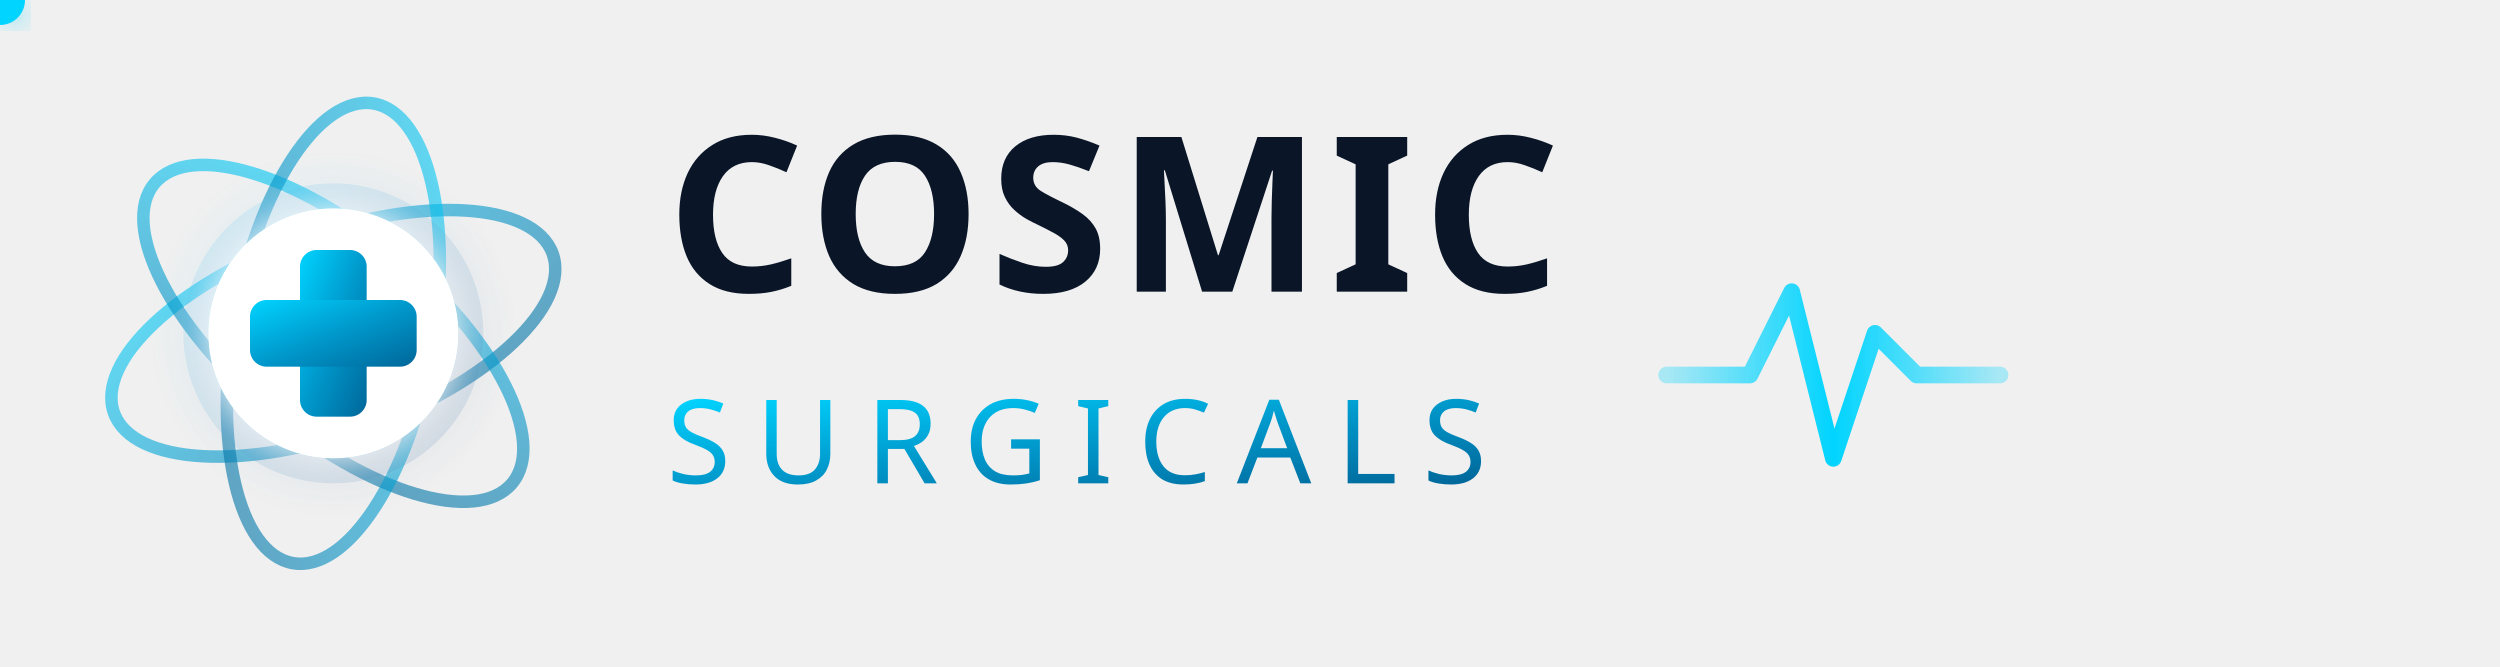
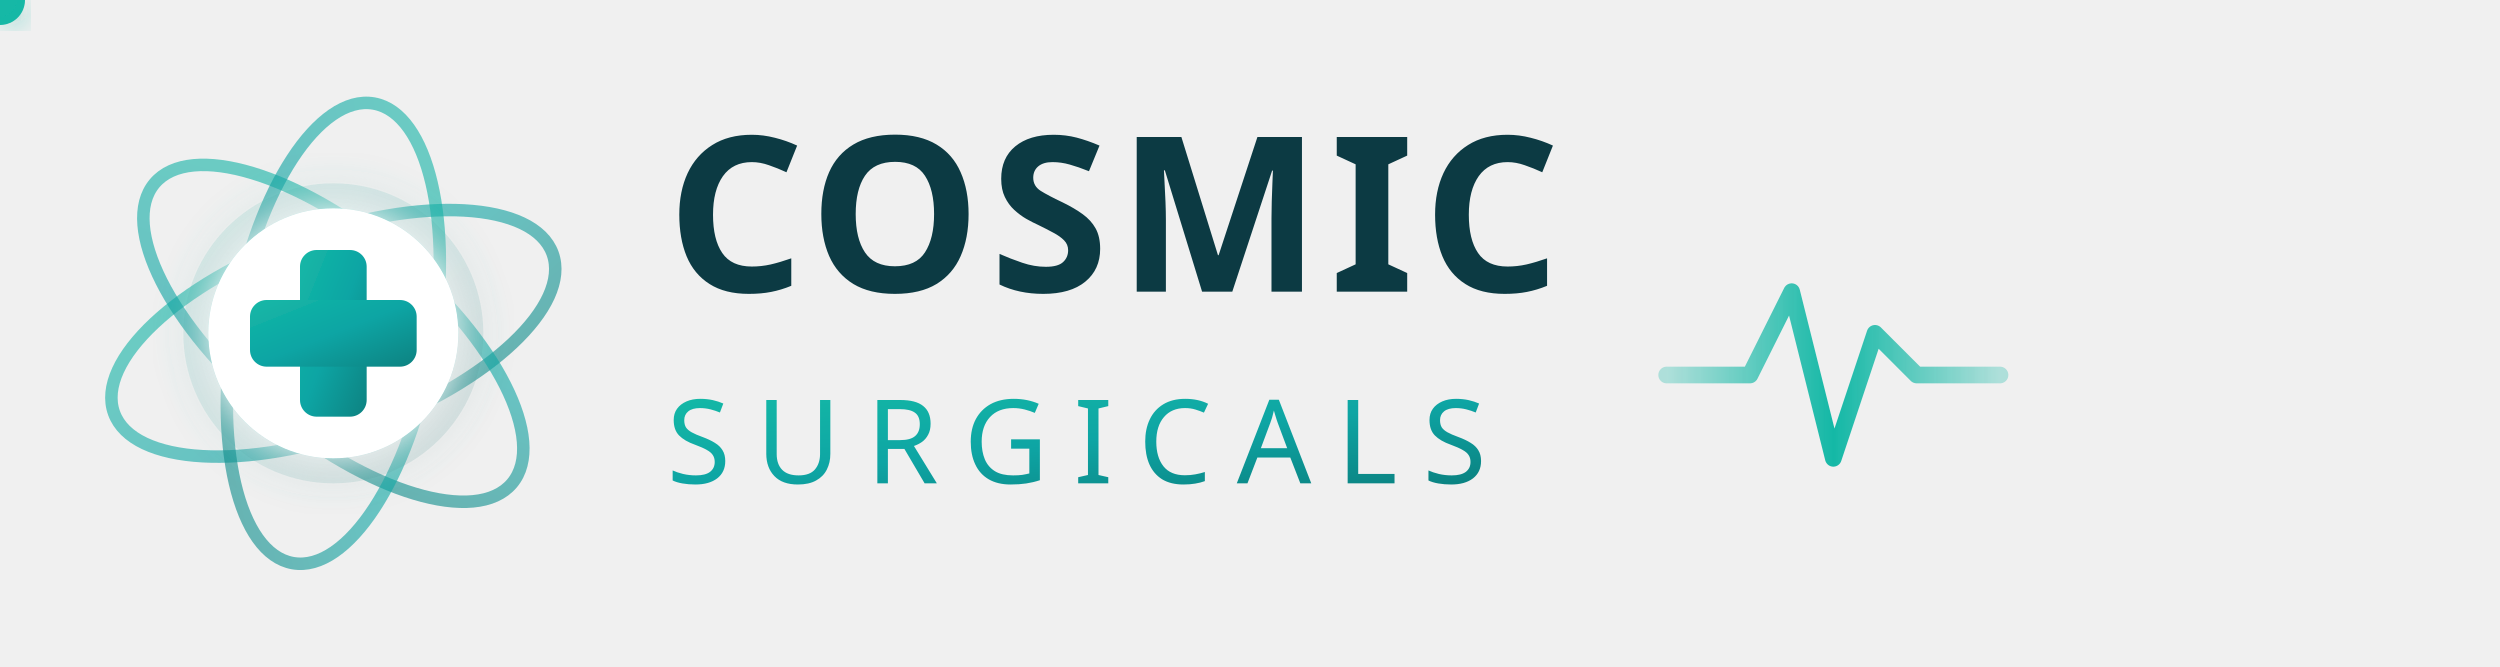
<svg xmlns="http://www.w3.org/2000/svg" viewBox="0 0 300 80">
  <defs>
    <linearGradient id="cosmicGradientDark" x1="0%" y1="0%" x2="100%" y2="100%">
-       <stop offset="0%" style="stop-color:#00D4FF;stop-opacity:1" />
-       <stop offset="50%" style="stop-color:#0099CC;stop-opacity:1" />
-       <stop offset="100%" style="stop-color:#006699;stop-opacity:1" />
+       <stop offset="0%" style="stop-color:#14B8A6;stop-opacity:1" />
+       <stop offset="50%" style="stop-color:#0EA5A4;stop-opacity:1" />
+       <stop offset="100%" style="stop-color:#0B8281;stop-opacity:1" />
    </linearGradient>
    <linearGradient id="pulseGradientDark" x1="0%" y1="0%" x2="100%" y2="0%">
-       <stop offset="0%" style="stop-color:#00D4FF;stop-opacity:0.3" />
-       <stop offset="50%" style="stop-color:#00D4FF;stop-opacity:1" />
-       <stop offset="100%" style="stop-color:#00D4FF;stop-opacity:0.3" />
+       <stop offset="0%" style="stop-color:#14B8A6;stop-opacity:0.3" />
+       <stop offset="50%" style="stop-color:#14B8A6;stop-opacity:1" />
+       <stop offset="100%" style="stop-color:#14B8A6;stop-opacity:0.3" />
    </linearGradient>
    <filter id="glowDark">
      <feGaussianBlur stdDeviation="2" result="coloredBlur" />
      <feMerge>
        <feMergeNode in="coloredBlur" />
        <feMergeNode in="SourceGraphic" />
      </feMerge>
    </filter>
  </defs>
  <ellipse cx="40" cy="40" rx="28" ry="12" fill="none" stroke="url(#cosmicGradientDark)" stroke-width="1.5" transform="rotate(-20 40 40)" opacity="0.6">
    <animateTransform attributeName="transform" type="rotate" from="-20 40 40" to="340 40 40" dur="20s" repeatCount="indefinite" />
  </ellipse>
  <ellipse cx="40" cy="40" rx="28" ry="12" fill="none" stroke="url(#cosmicGradientDark)" stroke-width="1.5" transform="rotate(40 40 40)" opacity="0.6">
    <animateTransform attributeName="transform" type="rotate" from="40 40 40" to="400 40 40" dur="25s" repeatCount="indefinite" />
  </ellipse>
  <ellipse cx="40" cy="40" rx="28" ry="12" fill="none" stroke="url(#cosmicGradientDark)" stroke-width="1.5" transform="rotate(100 40 40)" opacity="0.6">
    <animateTransform attributeName="transform" type="rotate" from="100 40 40" to="460 40 40" dur="30s" repeatCount="indefinite" />
  </ellipse>
  <g filter="url(#glowDark)">
    <circle cx="40" cy="40" r="18" fill="url(#cosmicGradientDark)" opacity="0.15">
      <animate attributeName="r" values="18;20;18" dur="2s" repeatCount="indefinite" />
    </circle>
    <circle cx="40" cy="40" r="15" fill="#ffffff" />
    <rect x="36" y="30" width="8" height="20" rx="2" fill="url(#cosmicGradientDark)" />
    <rect x="30" y="36" width="20" height="8" rx="2" fill="url(#cosmicGradientDark)" />
  </g>
-   <circle r="3" fill="#00D4FF" filter="url(#glowDark)">
+   <circle r="3" fill="#14B8A6" filter="url(#glowDark)">
    <animateMotion dur="6s" repeatCount="indefinite">
      <mpath href="#orbit1d" />
    </animateMotion>
  </circle>
  <path id="orbit1d" d="M 12,40 A 28,12 -20 1,1 68,40 A 28,12 -20 1,1 12,40" fill="none" />
-   <circle r="2" fill="#00D4FF" filter="url(#glowDark)">
+   <circle r="2" fill="#14B8A6" filter="url(#glowDark)">
    <animateMotion dur="8s" repeatCount="indefinite">
      <mpath href="#orbit2d" />
    </animateMotion>
  </circle>
  <path id="orbit2d" d="M 12,40 A 28,12 40 1,1 68,40 A 28,12 40 1,1 12,40" fill="none" />
-   <text x="80" y="35" font-family="'Poppins', sans-serif" font-size="26" font-weight="700" fill="#0a1628" letter-spacing="1">
+   <text x="80" y="35" font-family="'Poppins', sans-serif" font-size="26" font-weight="700" fill="#0C3A43" letter-spacing="1">
    COSMIC
  </text>
  <text x="80" y="58" font-family="'Poppins', sans-serif" font-size="14" font-weight="500" fill="url(#cosmicGradientDark)" letter-spacing="3">
    SURGICALS
  </text>
  <path d="M 200 45 L 210 45 L 215 35 L 220 55 L 225 40 L 230 45 L 240 45" stroke="url(#pulseGradientDark)" stroke-width="2" fill="none" stroke-linecap="round" stroke-linejoin="round">
    <animate attributeName="stroke-dasharray" values="0,100;50,50;100,0" dur="2s" repeatCount="indefinite" />
  </path>
</svg>
